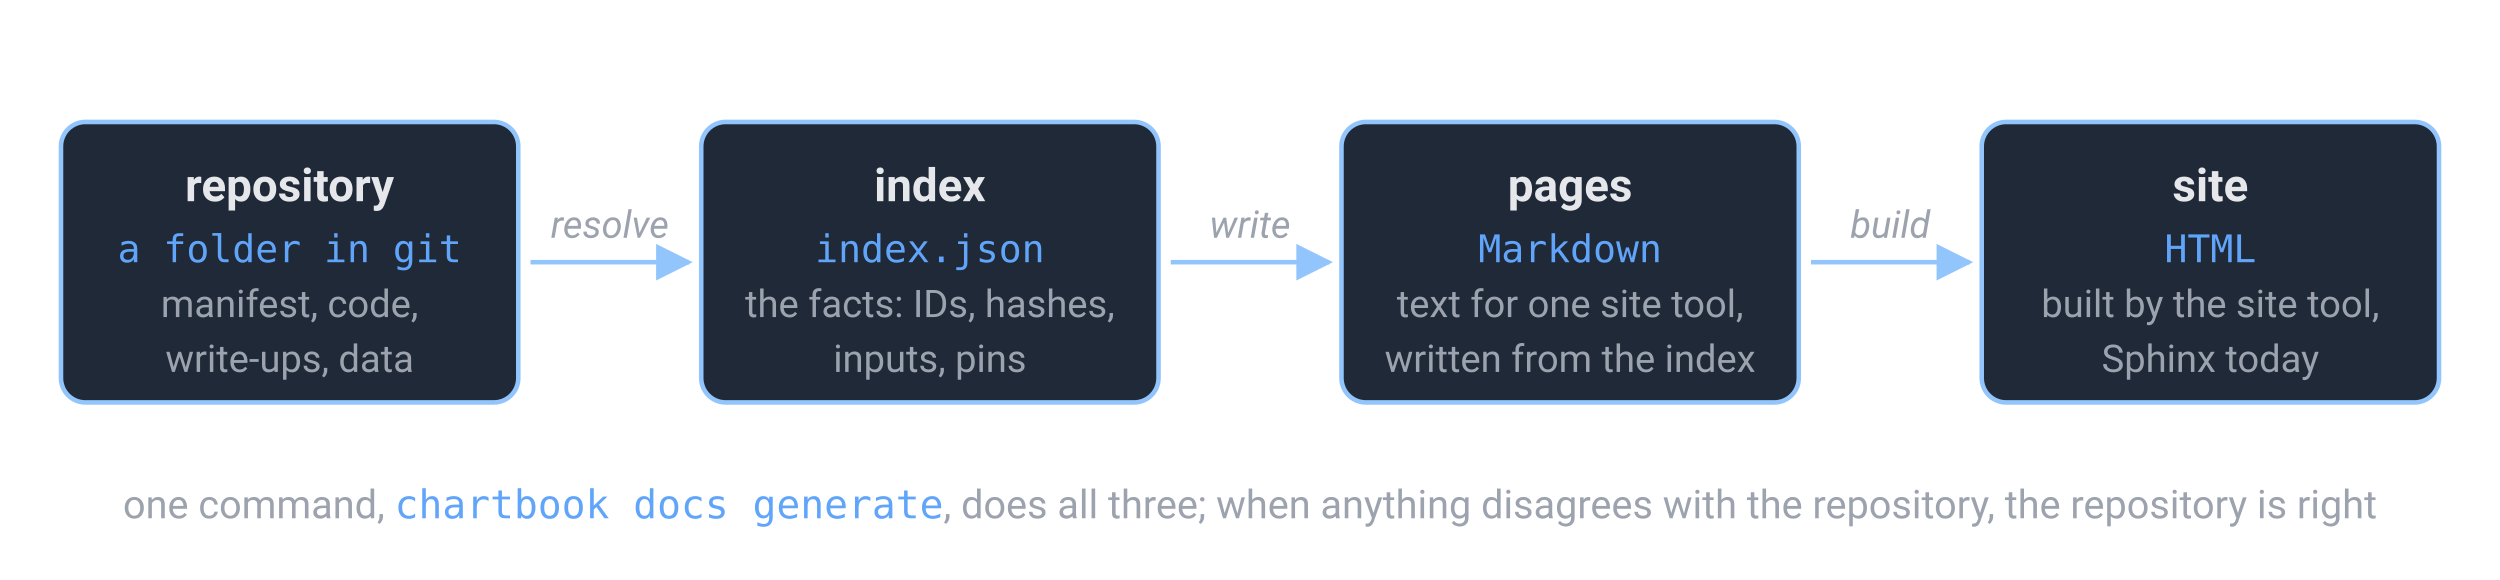
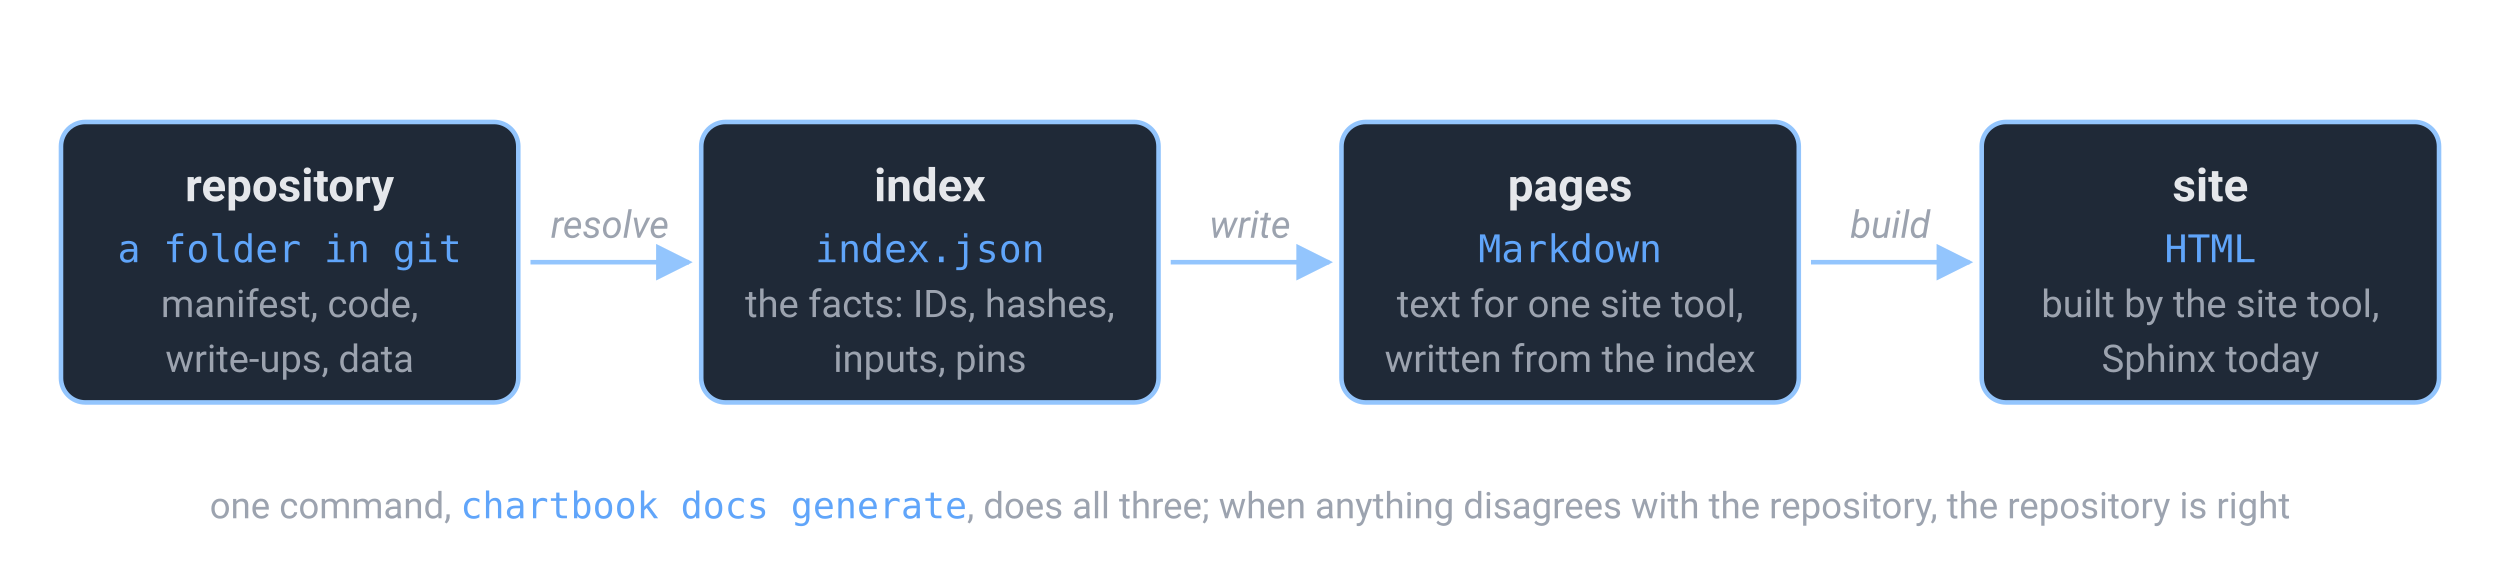
<svg xmlns="http://www.w3.org/2000/svg" viewBox="0 0 820 190" width="820" height="190" font-family="-apple-system, BlinkMacSystemFont, Segoe UI, Roboto, Helvetica, Arial, sans-serif" font-size="14">
  <defs>
    <marker id="a" viewBox="0 0 10 10" refX="9" refY="5" markerWidth="8" markerHeight="8" orient="auto-start-reverse">
      <path d="M 0 0 L 10 5 L 0 10 z" fill="#93c5fd" />
    </marker>
  </defs>
  <rect x="20" y="40" width="150" height="92" rx="8" fill="#1f2937" stroke="#93c5fd" stroke-width="1.5" />
  <text x="95.0" y="66" text-anchor="middle" fill="#e5e7eb" font-size="15" font-weight="600">repository</text>
  <text x="95.0" y="86" text-anchor="middle" fill="#60a5fa" font-size="12.5" font-family="SFMono-Regular, Menlo, Consolas, monospace">a folder in git</text>
  <text x="95.0" y="104" text-anchor="middle" fill="#9ca3af" font-size="12.5">manifest, code,</text>
  <text x="95.0" y="122" text-anchor="middle" fill="#9ca3af" font-size="12.5">write-ups, data</text>
  <rect x="230" y="40" width="150" height="92" rx="8" fill="#1f2937" stroke="#93c5fd" stroke-width="1.5" />
  <text x="305.0" y="66" text-anchor="middle" fill="#e5e7eb" font-size="15" font-weight="600">index</text>
  <text x="305.0" y="86" text-anchor="middle" fill="#60a5fa" font-size="12.5" font-family="SFMono-Regular, Menlo, Consolas, monospace">index.json</text>
  <text x="305.0" y="104" text-anchor="middle" fill="#9ca3af" font-size="12.5">the facts: IDs, hashes,</text>
  <text x="305.0" y="122" text-anchor="middle" fill="#9ca3af" font-size="12.5">inputs, pins</text>
  <rect x="440" y="40" width="150" height="92" rx="8" fill="#1f2937" stroke="#93c5fd" stroke-width="1.5" />
  <text x="515.0" y="66" text-anchor="middle" fill="#e5e7eb" font-size="15" font-weight="600">pages</text>
  <text x="515.0" y="86" text-anchor="middle" fill="#60a5fa" font-size="12.5" font-family="SFMono-Regular, Menlo, Consolas, monospace">Markdown</text>
  <text x="515.0" y="104" text-anchor="middle" fill="#9ca3af" font-size="12.5">text for one site tool,</text>
  <text x="515.0" y="122" text-anchor="middle" fill="#9ca3af" font-size="12.5">written from the index</text>
  <rect x="650" y="40" width="150" height="92" rx="8" fill="#1f2937" stroke="#93c5fd" stroke-width="1.5" />
  <text x="725.0" y="66" text-anchor="middle" fill="#e5e7eb" font-size="15" font-weight="600">site</text>
  <text x="725.0" y="86" text-anchor="middle" fill="#60a5fa" font-size="12.5" font-family="SFMono-Regular, Menlo, Consolas, monospace">HTML</text>
  <text x="725.0" y="104" text-anchor="middle" fill="#9ca3af" font-size="12.5">built by the site tool,</text>
  <text x="725.0" y="122" text-anchor="middle" fill="#9ca3af" font-size="12.5">Sphinx today</text>
  <line x1="174" y1="86.0" x2="226" y2="86.0" stroke="#93c5fd" stroke-width="1.5" marker-end="url(#a)" />
  <text x="200.0" y="78.0" text-anchor="middle" fill="#9ca3af" font-size="12.5" font-style="italic">resolve</text>
  <line x1="384" y1="86.0" x2="436" y2="86.0" stroke="#93c5fd" stroke-width="1.5" marker-end="url(#a)" />
  <text x="410.0" y="78.0" text-anchor="middle" fill="#9ca3af" font-size="12.5" font-style="italic">write</text>
  <line x1="594" y1="86.0" x2="646" y2="86.0" stroke="#93c5fd" stroke-width="1.5" marker-end="url(#a)" />
  <text x="620.0" y="78.0" text-anchor="middle" fill="#9ca3af" font-size="12.5" font-style="italic">build</text>
-   <text x="410.0" y="170" text-anchor="middle" fill="#9ca3af" font-size="13">one command, <tspan font-family="SFMono-Regular, Menlo, Consolas, monospace" fill="#60a5fa">chartbook docs generate</tspan>, does all three; when anything disagrees with the repository, the repository is right</text>
+   <text x="410.0" y="170" text-anchor="middle" fill="#9ca3af" font-size="12">one command, <tspan font-family="SFMono-Regular, Menlo, Consolas, monospace" fill="#60a5fa">chartbook docs generate</tspan>, does all three; when anything disagrees with the repository, the repository is right</text>
</svg>
